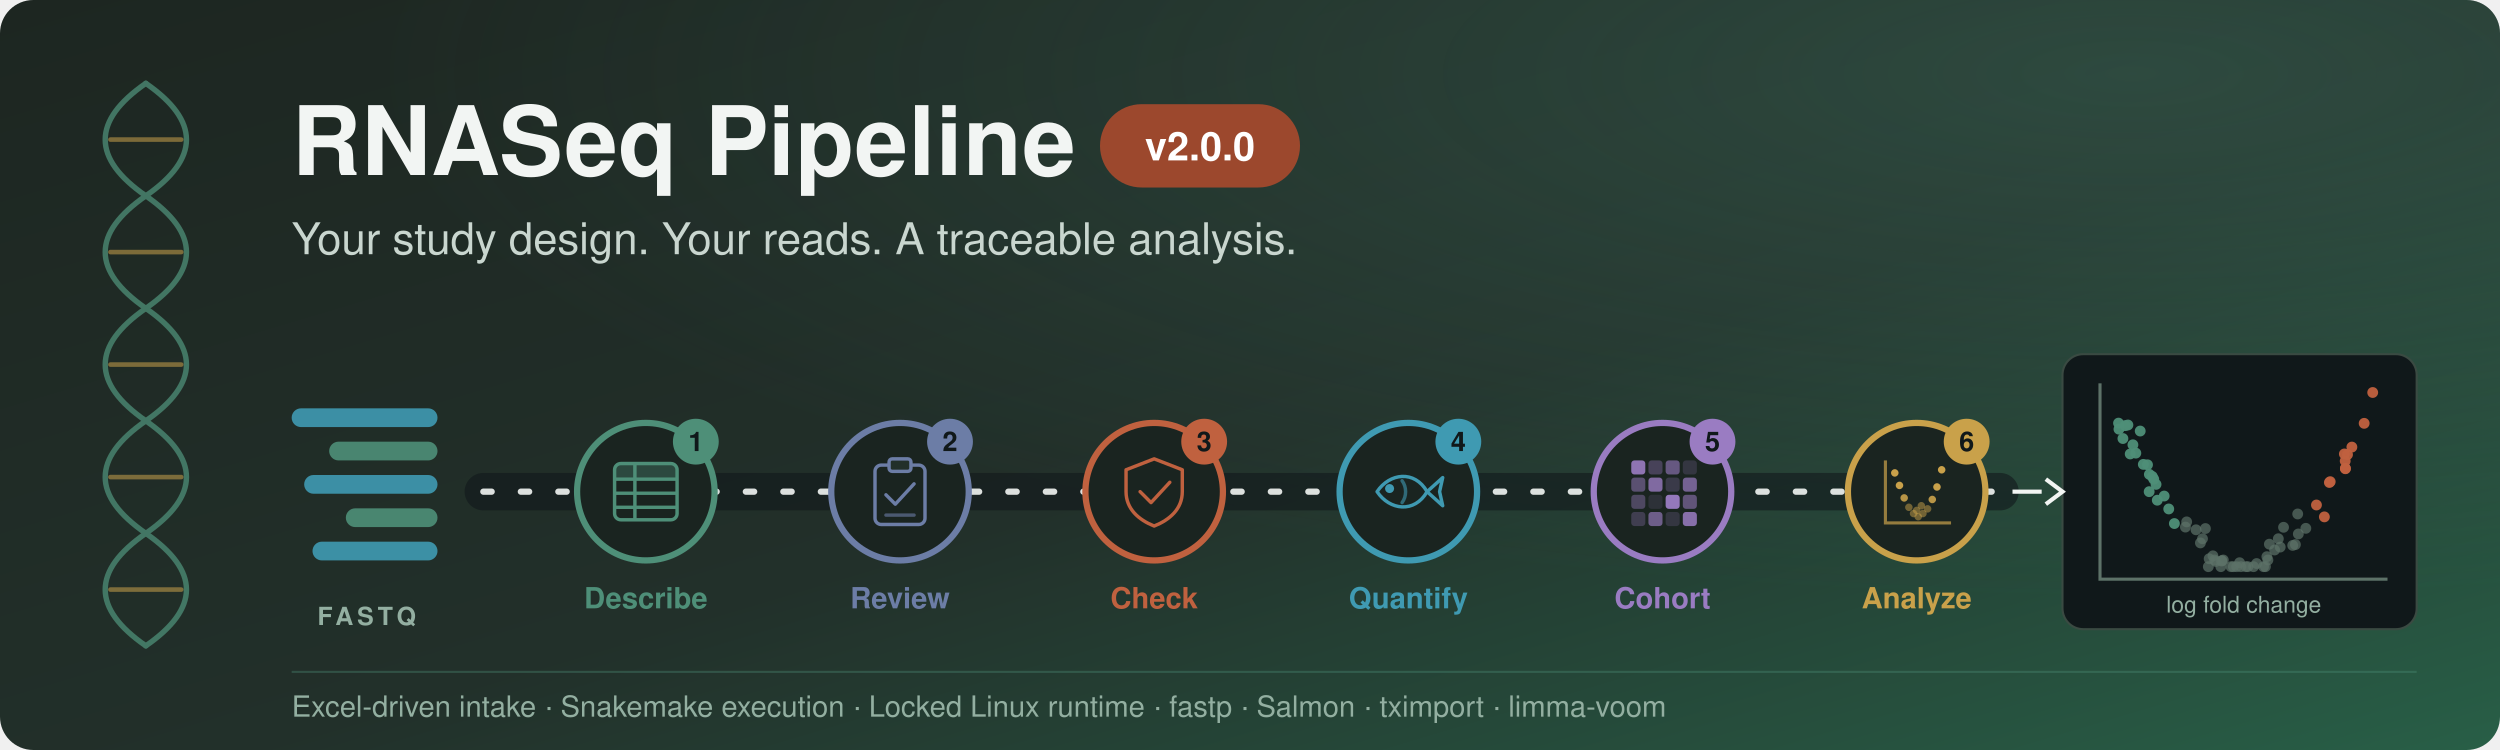
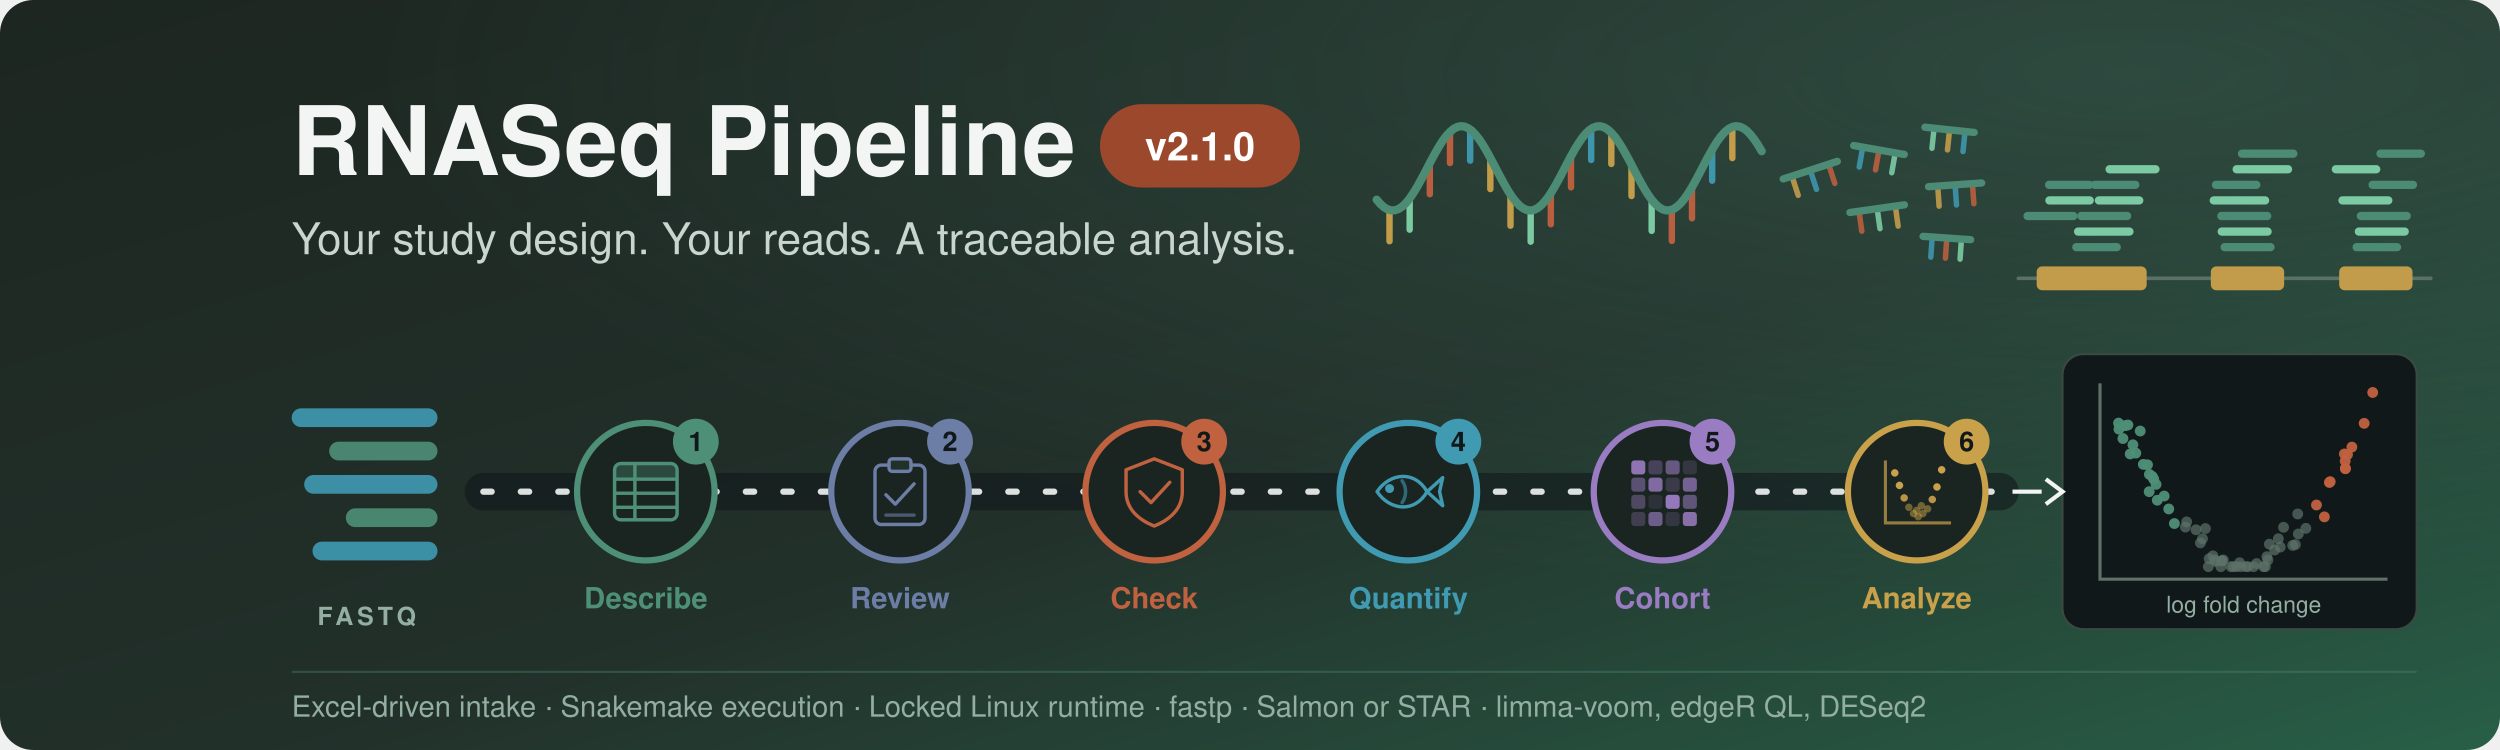
- <svg xmlns="http://www.w3.org/2000/svg" viewBox="0 0 1200 360" width="1200" height="360" role="img" aria-label="RNASeq Pipeline v2.0.0: standard bulk RNA-seq from raw FASTQ reads through six stages to differential-expression results">
+ <svg xmlns="http://www.w3.org/2000/svg" viewBox="0 0 1200 360" width="1200" height="360" role="img" aria-label="RNASeq Pipeline v2.1.0: standard bulk RNA-seq from raw FASTQ reads through six stages to differential-expression results">
  <defs>
    <linearGradient id="bg" x1="0" y1="0" x2="1" y2="1">
      <stop offset="0%" stop-color="#1D2621" />
      <stop offset="55%" stop-color="#22302A" />
      <stop offset="100%" stop-color="#285F47" />
    </linearGradient>
    <linearGradient id="pipe" x1="0" y1="0" x2="1" y2="0">
      <stop offset="0%" stop-color="#397C68" />
      <stop offset="100%" stop-color="#9C482D" />
    </linearGradient>
    <radialGradient id="glow" cx="0.85" cy="0.1" r="0.7">
      <stop offset="0%" stop-color="#4E8F78" stop-opacity=".28" />
      <stop offset="100%" stop-color="#4E8F78" stop-opacity="0" />
    </radialGradient>
  </defs>
  <style>
.flow{stroke-dasharray:4 14;animation:flow 1.6s linear infinite}
@keyframes flow{to{stroke-dashoffset:-36}}
@media (prefers-reduced-motion:reduce){.flow{animation:none}}
</style>
  <rect width="1200" height="360" rx="16" fill="url(#bg)" />
  <rect width="1200" height="360" rx="16" fill="url(#glow)" />
-   <g stroke="#4E8F78" stroke-width="2.6" fill="none" opacity=".75" stroke-linecap="round">
-     <path d="M70 40 C96 58 96 76 70 94 C44 112 44 130 70 148 C96 166 96 184 70 202 C44 220 44 238 70 256 C96 274 96 292 70 310" />
-     <path d="M70 40 C44 58 44 76 70 94 C96 112 96 130 70 148 C44 166 44 184 70 202 C96 220 96 238 70 256 C44 274 44 292 70 310" />
-   </g>
-   <g stroke="#C9A14A" stroke-width="2.2" opacity=".55" stroke-linecap="round">
-     <line x1="53" y1="67" x2="87" y2="67" />
-     <line x1="53" y1="121" x2="87" y2="121" />
-     <line x1="53" y1="175" x2="87" y2="175" />
-     <line x1="53" y1="229" x2="87" y2="229" />
-     <line x1="53" y1="283" x2="87" y2="283" />
+   <g transform="translate(652,6) scale(.44)" fill="none" stroke-linecap="round" stroke-linejoin="round" opacity=".95">
+     <g>
+       <line x1="34" y1="215.5" x2="34" y2="249.5" stroke="#C9A14A" stroke-width="7" />
+       <line x1="56" y1="202.9" x2="56" y2="236.9" stroke="#7FD1A8" stroke-width="7" />
+       <line x1="78" y1="164.2" x2="78" y2="198.2" stroke="#C0603F" stroke-width="7" />
+       <line x1="100" y1="130.2" x2="100" y2="164.2" stroke="#C0603F" stroke-width="7" />
+       <line x1="122" y1="127.6" x2="122" y2="161.6" stroke="#3F9AB2" stroke-width="7" />
+       <line x1="144" y1="158.6" x2="144" y2="192.6" stroke="#C9A14A" stroke-width="7" />
+       <line x1="166" y1="198.6" x2="166" y2="232.6" stroke="#C9A14A" stroke-width="7" />
+       <line x1="188" y1="216.0" x2="188" y2="250.0" stroke="#7FD1A8" stroke-width="7" />
+       <line x1="210" y1="197.0" x2="210" y2="231.0" stroke="#C0603F" stroke-width="7" />
+       <line x1="232" y1="156.7" x2="232" y2="190.7" stroke="#C0603F" stroke-width="7" />
+       <line x1="254" y1="126.9" x2="254" y2="160.9" stroke="#3F9AB2" stroke-width="7" />
+       <line x1="276" y1="131.2" x2="276" y2="165.2" stroke="#C9A14A" stroke-width="7" />
+       <line x1="298" y1="166.2" x2="298" y2="200.2" stroke="#C9A14A" stroke-width="7" />
+       <line x1="320" y1="204.2" x2="320" y2="238.2" stroke="#7FD1A8" stroke-width="7" />
+       <line x1="342" y1="215.2" x2="342" y2="249.2" stroke="#C0603F" stroke-width="7" />
+       <line x1="364" y1="190.5" x2="364" y2="224.5" stroke="#C0603F" stroke-width="7" />
+       <line x1="386" y1="149.5" x2="386" y2="183.5" stroke="#3F9AB2" stroke-width="7" />
+       <line x1="408" y1="124.8" x2="408" y2="158.8" stroke="#C9A14A" stroke-width="7" />
+       <path d="M20.0 204.2 L24.0 208.8 L28.0 212.4 L32.0 214.8 L36.0 215.9 L40.0 215.7 L44.0 214.3 L48.0 211.6 L52.0 207.8 L56.0 202.9 L60.0 197.0 L64.0 190.5 L68.0 183.3 L72.0 175.8 L76.0 168.1 L80.0 160.4 L84.0 153.1 L88.0 146.2 L92.0 139.9 L96.0 134.6 L100.0 130.2 L104.0 126.9 L108.0 124.8 L112.0 124.0 L116.0 124.5 L120.0 126.3 L124.0 129.2 L128.0 133.4 L132.0 138.5 L136.0 144.5 L140.0 151.3 L144.0 158.6 L148.0 166.2 L152.0 173.8 L156.0 181.4 L160.0 188.7 L164.0 195.5 L168.0 201.5 L172.0 206.6 L176.0 210.8 L180.0 213.7 L184.0 215.5 L188.0 216.0 L192.0 215.2 L196.0 213.1 L200.0 209.8 L204.0 205.4 L208.0 200.1 L212.0 193.8 L216.0 186.9 L220.0 179.6 L224.0 171.9 L228.0 164.2 L232.0 156.7 L236.0 149.5 L240.0 143.0 L244.0 137.1 L248.0 132.2 L252.0 128.4 L256.0 125.7 L260.0 124.3 L264.0 124.1 L268.0 125.2 L272.0 127.6 L276.0 131.2 L280.0 135.8 L284.0 141.4 L288.0 147.8 L292.0 154.9 L296.0 162.3 L300.0 170.0 L304.0 177.7 L308.0 185.1 L312.0 192.2 L316.0 198.6 L320.0 204.2 L324.0 208.8 L328.0 212.4 L332.0 214.8 L336.0 215.9 L340.0 215.7 L344.0 214.3 L348.0 211.6 L352.0 207.8 L356.0 202.9 L360.0 197.0 L364.0 190.5 L368.0 183.3 L372.0 175.8 L376.0 168.1 L380.0 160.4 L384.0 153.1 L388.0 146.2 L392.0 139.9 L396.0 134.6 L400.0 130.2 L404.0 126.9 L408.0 124.8 L412.0 124.0 L416.0 124.5 L420.0 126.3 L424.0 129.2 L428.0 133.4 L432.0 138.5 L436.0 144.5 L440.0 151.3" stroke="#4E8F78" stroke-width="9" />
+     </g>
+     <g>
+       <g transform="rotate(-18 493.0 172)">
+         <line x1="472.0" y1="172" x2="472.0" y2="194" stroke="#C9A14A" stroke-width="6" opacity=".9" />
+         <line x1="493.0" y1="172" x2="493.0" y2="194" stroke="#3F9AB2" stroke-width="6" opacity=".9" />
+         <line x1="514.0" y1="172" x2="514.0" y2="194" stroke="#C0603F" stroke-width="6" opacity=".9" />
+         <line x1="462" y1="172" x2="524" y2="172" stroke="#4E8F78" stroke-width="8" />
+       </g>
+       <g transform="rotate(10 568.0 150)">
+         <line x1="550.0" y1="150" x2="550.0" y2="172" stroke="#3F9AB2" stroke-width="6" opacity=".9" />
+         <line x1="568.0" y1="150" x2="568.0" y2="172" stroke="#C0603F" stroke-width="6" opacity=".9" />
+         <line x1="586.0" y1="150" x2="586.0" y2="172" stroke="#7FD1A8" stroke-width="6" opacity=".9" />
+         <line x1="540" y1="150" x2="596" y2="150" stroke="#4E8F78" stroke-width="8" />
+       </g>
+       <g transform="rotate(-8 566.0 214)">
+         <line x1="546.0" y1="214" x2="546.0" y2="236" stroke="#C0603F" stroke-width="6" opacity=".9" />
+         <line x1="566.0" y1="214" x2="566.0" y2="236" stroke="#7FD1A8" stroke-width="6" opacity=".9" />
+         <line x1="586.0" y1="214" x2="586.0" y2="236" stroke="#C9A14A" stroke-width="6" opacity=".9" />
+         <line x1="536" y1="214" x2="596" y2="214" stroke="#4E8F78" stroke-width="8" />
+       </g>
+       <g transform="rotate(6 645.0 128)">
+         <line x1="628.0" y1="128" x2="628.0" y2="150" stroke="#7FD1A8" stroke-width="6" opacity=".9" />
+         <line x1="645.0" y1="128" x2="645.0" y2="150" stroke="#C9A14A" stroke-width="6" opacity=".9" />
+         <line x1="662.0" y1="128" x2="662.0" y2="150" stroke="#3F9AB2" stroke-width="6" opacity=".9" />
+         <line x1="618" y1="128" x2="672" y2="128" stroke="#4E8F78" stroke-width="8" />
+       </g>
+       <g transform="rotate(-4 651.0 188)">
+         <line x1="632.0" y1="188" x2="632.0" y2="210" stroke="#C9A14A" stroke-width="6" opacity=".9" />
+         <line x1="651.0" y1="188" x2="651.0" y2="210" stroke="#3F9AB2" stroke-width="6" opacity=".9" />
+         <line x1="670.0" y1="188" x2="670.0" y2="210" stroke="#C0603F" stroke-width="6" opacity=".9" />
+         <line x1="622" y1="188" x2="680" y2="188" stroke="#4E8F78" stroke-width="8" />
+       </g>
+       <g transform="rotate(4 642.0 246)">
+         <line x1="626.0" y1="246" x2="626.0" y2="268" stroke="#3F9AB2" stroke-width="6" opacity=".9" />
+         <line x1="642.0" y1="246" x2="642.0" y2="268" stroke="#C0603F" stroke-width="6" opacity=".9" />
+         <line x1="658.0" y1="246" x2="658.0" y2="268" stroke="#7FD1A8" stroke-width="6" opacity=".9" />
+         <line x1="616" y1="246" x2="668" y2="246" stroke="#4E8F78" stroke-width="8" />
+       </g>
+     </g>
+     <g>
+       <line x1="720" y1="290" x2="1170" y2="290" stroke="#5D7268" stroke-width="4" />
+       <rect x="740" y="277" width="120" height="26" rx="6" fill="#C9A14A" stroke="none" />
+       <rect x="930" y="277" width="80" height="26" rx="6" fill="#C9A14A" stroke="none" />
+       <rect x="1070" y="277" width="80" height="26" rx="6" fill="#C9A14A" stroke="none" />
+     </g>
+     <g>
+       <line x1="783.3" y1="256" x2="827.3" y2="256" stroke="#4E8F78" stroke-width="9" />
+       <line x1="945.1" y1="256" x2="995.1" y2="256" stroke="#4E8F78" stroke-width="9" />
+       <line x1="1089.1" y1="256" x2="1133.1" y2="256" stroke="#4E8F78" stroke-width="9" />
+       <line x1="785.2" y1="239" x2="841.2" y2="239" stroke="#7FD1A8" stroke-width="9" />
+       <line x1="941.9" y1="239" x2="991.9" y2="239" stroke="#7FD1A8" stroke-width="9" />
+       <line x1="1091.5" y1="239" x2="1141.5" y2="239" stroke="#7FD1A8" stroke-width="9" />
+       <line x1="788.7" y1="222" x2="838.7" y2="222" stroke="#4E8F78" stroke-width="9" />
+       <line x1="730.0" y1="222" x2="780.0" y2="222" stroke="#4E8F78" stroke-width="9" />
+       <line x1="941.5" y1="222" x2="991.5" y2="222" stroke="#4E8F78" stroke-width="9" />
+       <line x1="1093.7" y1="222" x2="1143.7" y2="222" stroke="#4E8F78" stroke-width="9" />
+       <line x1="753.9" y1="205" x2="797.9" y2="205" stroke="#7FD1A8" stroke-width="9" />
+       <line x1="807.9" y1="205" x2="851.9" y2="205" stroke="#7FD1A8" stroke-width="9" />
+       <line x1="933.2" y1="205" x2="989.2" y2="205" stroke="#7FD1A8" stroke-width="9" />
+       <line x1="1073.6" y1="205" x2="1123.6" y2="205" stroke="#7FD1A8" stroke-width="9" />
+       <line x1="753.6" y1="188" x2="797.6" y2="188" stroke="#4E8F78" stroke-width="9" />
+       <line x1="803.6" y1="188" x2="847.6" y2="188" stroke="#4E8F78" stroke-width="9" />
+       <line x1="935.6" y1="188" x2="979.6" y2="188" stroke="#4E8F78" stroke-width="9" />
+       <line x1="1106.5" y1="188" x2="1150.5" y2="188" stroke="#4E8F78" stroke-width="9" />
+       <line x1="819.6" y1="171" x2="869.6" y2="171" stroke="#7FD1A8" stroke-width="9" />
+       <line x1="958.2" y1="171" x2="1014.2" y2="171" stroke="#7FD1A8" stroke-width="9" />
+       <line x1="1066.4" y1="171" x2="1110.4" y2="171" stroke="#7FD1A8" stroke-width="9" />
+       <line x1="964.0" y1="154" x2="1020.0" y2="154" stroke="#4E8F78" stroke-width="9" />
+       <line x1="1115.1" y1="154" x2="1159.1" y2="154" stroke="#4E8F78" stroke-width="9" />
+     </g>
  </g>
  <text x="140" y="84" font-family="Helvetica Neue, Helvetica, Arial, sans-serif" font-size="46" font-weight="700" fill="#F2F5F3" letter-spacing=".3">RNASeq Pipeline</text>
  <rect x="528" y="50" width="96" height="40" rx="20" fill="#9C482D" />
-   <text x="576" y="77" font-family="Helvetica Neue, Helvetica, Arial, sans-serif" font-size="19" font-weight="700" fill="#FFFFFF" text-anchor="middle">v2.0.0</text>
+   <text x="576" y="77" font-family="Helvetica Neue, Helvetica, Arial, sans-serif" font-size="19" font-weight="700" fill="#FFFFFF" text-anchor="middle">v2.1.0</text>
  <text x="140" y="122" font-family="Helvetica Neue, Helvetica, Arial, sans-serif" font-size="21" fill="#C9D6CF">Your study design. Your reads. A traceable analysis.</text>
  <rect x="140" y="196" width="70" height="9" rx="4.5" fill="#3F9AB2" opacity=".9" />
  <rect x="158" y="212" width="52" height="9" rx="4.5" fill="#4E8F78" opacity=".9" />
  <rect x="146" y="228" width="64" height="9" rx="4.5" fill="#3F9AB2" opacity=".9" />
  <rect x="166" y="244" width="44" height="9" rx="4.5" fill="#4E8F78" opacity=".9" />
  <rect x="150" y="260" width="60" height="9" rx="4.5" fill="#3F9AB2" opacity=".9" />
  <text x="176" y="300" font-family="Helvetica Neue, Helvetica, Arial, sans-serif" font-size="12" font-weight="700" letter-spacing="2" fill="#93AFA1" text-anchor="middle">FASTQ</text>
  <path d="M232 236 H960" stroke="#10181A" stroke-width="18" stroke-linecap="round" opacity=".6" />
  <path d="M232 236 H960" stroke="url(#pipe)" stroke-width="7" stroke-linecap="round" opacity=".6" />
  <path class="flow" d="M232 236 H960" stroke="#F2F5F3" stroke-width="3" stroke-linecap="round" opacity=".9" />
  <circle cx="310" cy="236" r="33" fill="#1A2420" stroke="#4E8F78" stroke-width="3" />
  <g transform="translate(292,218) scale(.75)">
    <g transform="translate(0,0)" fill="none" stroke="#4E8F78" stroke-width="2.2" stroke-linejoin="round">
      <rect x="4" y="6" width="40" height="36" rx="4" />
      <line x1="4" y1="16" x2="44" y2="16" />
      <line x1="4" y1="25" x2="44" y2="25" />
      <line x1="4" y1="34" x2="44" y2="34" />
      <line x1="17" y1="6" x2="17" y2="42" />
    </g>
    <rect x="4" y="6" width="40" height="10" rx="3" fill="#4E8F78" opacity=".35" />
  </g>
  <circle cx="334" cy="212" r="11" fill="#4E8F78" />
  <text x="334" y="216.5" font-family="Helvetica Neue, Helvetica, Arial, sans-serif" font-size="13" font-weight="700" fill="#10181A" text-anchor="middle">1</text>
  <text x="310" y="292" font-family="Helvetica Neue, Helvetica, Arial, sans-serif" font-size="14" font-weight="600" fill="#4E8F78" text-anchor="middle">Describe</text>
  <circle cx="432" cy="236" r="33" fill="#1A2420" stroke="#6C7DA6" stroke-width="3" />
  <g transform="translate(414,218) scale(.75)">
    <g transform="translate(0,0)" fill="none" stroke="#6C7DA6" stroke-width="2.2" stroke-linecap="round" stroke-linejoin="round">
      <rect x="8" y="7" width="32" height="38" rx="4" />
      <rect x="17" y="3" width="14" height="8" rx="2" fill="#22302A" />
      <polyline points="15,26 21,32 33,19" />
      <line x1="15" y1="39" x2="33" y2="39" opacity=".6" />
    </g>
  </g>
  <circle cx="456" cy="212" r="11" fill="#6C7DA6" />
  <text x="456" y="216.5" font-family="Helvetica Neue, Helvetica, Arial, sans-serif" font-size="13" font-weight="700" fill="#10181A" text-anchor="middle">2</text>
  <text x="432" y="292" font-family="Helvetica Neue, Helvetica, Arial, sans-serif" font-size="14" font-weight="600" fill="#6C7DA6" text-anchor="middle">Review</text>
  <circle cx="554" cy="236" r="33" fill="#1A2420" stroke="#C0613F" stroke-width="3" />
  <g transform="translate(536,218) scale(.75)">
    <g transform="translate(0,0)" fill="none" stroke="#C0613F" stroke-width="2.2" stroke-linecap="round" stroke-linejoin="round">
      <path d="M24 3 L42 10 V24 C42 35 34 42 24 46 C14 42 6 35 6 24 V10 Z" />
      <polyline points="15,24 22,31 34,18" />
    </g>
  </g>
  <circle cx="578" cy="212" r="11" fill="#C0613F" />
  <text x="578" y="216.5" font-family="Helvetica Neue, Helvetica, Arial, sans-serif" font-size="13" font-weight="700" fill="#10181A" text-anchor="middle">3</text>
  <text x="554" y="292" font-family="Helvetica Neue, Helvetica, Arial, sans-serif" font-size="14" font-weight="600" fill="#C0613F" text-anchor="middle">Check</text>
  <circle cx="676" cy="236" r="33" fill="#1A2420" stroke="#3F9AB2" stroke-width="3" />
  <g transform="translate(658,218) scale(.75)">
    <g transform="translate(0,0)" fill="none" stroke="#3F9AB2" stroke-width="2.2" stroke-linejoin="round" stroke-linecap="round">
      <path d="M4 24 C12 12 28 10 36 24 C28 38 12 36 4 24 Z" />
      <path d="M36 24 L46 15 L44 24 L46 33 Z" />
      <circle cx="12" cy="22" r="1.8" fill="#3F9AB2" />
      <path d="M20 17 C23 21 23 27 20 31" opacity=".6" />
    </g>
  </g>
  <circle cx="700" cy="212" r="11" fill="#3F9AB2" />
  <text x="700" y="216.5" font-family="Helvetica Neue, Helvetica, Arial, sans-serif" font-size="13" font-weight="700" fill="#10181A" text-anchor="middle">4</text>
  <text x="676" y="292" font-family="Helvetica Neue, Helvetica, Arial, sans-serif" font-size="14" font-weight="600" fill="#3F9AB2" text-anchor="middle">Quantify</text>
  <circle cx="798" cy="236" r="33" fill="#1A2420" stroke="#9A7CC2" stroke-width="3" />
  <g transform="translate(780,218) scale(.75)">
    <g transform="translate(0,0)">
      <rect x="4" y="4" width="9" height="9" rx="2" fill="#9A7CC2" opacity="0.9" />
      <rect x="15" y="4" width="9" height="9" rx="2" fill="#9A7CC2" opacity="0.35" />
      <rect x="26" y="4" width="9" height="9" rx="2" fill="#9A7CC2" opacity="0.6" />
      <rect x="37" y="4" width="9" height="9" rx="2" fill="#9A7CC2" opacity="0.2" />
      <rect x="4" y="15" width="9" height="9" rx="2" fill="#9A7CC2" opacity="0.5" />
      <rect x="15" y="15" width="9" height="9" rx="2" fill="#9A7CC2" opacity="0.8" />
      <rect x="26" y="15" width="9" height="9" rx="2" fill="#9A7CC2" opacity="0.25" />
      <rect x="37" y="15" width="9" height="9" rx="2" fill="#9A7CC2" opacity="0.7" />
      <rect x="4" y="26" width="9" height="9" rx="2" fill="#9A7CC2" opacity="0.4" />
      <rect x="15" y="26" width="9" height="9" rx="2" fill="#9A7CC2" opacity="0.15" />
      <rect x="26" y="26" width="9" height="9" rx="2" fill="#9A7CC2" opacity="0.95" />
      <rect x="37" y="26" width="9" height="9" rx="2" fill="#9A7CC2" opacity="0.55" />
      <rect x="4" y="37" width="9" height="9" rx="2" fill="#9A7CC2" opacity="0.3" />
      <rect x="15" y="37" width="9" height="9" rx="2" fill="#9A7CC2" opacity="0.65" />
      <rect x="26" y="37" width="9" height="9" rx="2" fill="#9A7CC2" opacity="0.2" />
      <rect x="37" y="37" width="9" height="9" rx="2" fill="#9A7CC2" opacity="0.85" />
    </g>
  </g>
  <circle cx="822" cy="212" r="11" fill="#9A7CC2" />
  <text x="822" y="216.5" font-family="Helvetica Neue, Helvetica, Arial, sans-serif" font-size="13" font-weight="700" fill="#10181A" text-anchor="middle">5</text>
  <text x="798" y="292" font-family="Helvetica Neue, Helvetica, Arial, sans-serif" font-size="14" font-weight="600" fill="#9A7CC2" text-anchor="middle">Cohort</text>
  <circle cx="920" cy="236" r="33" fill="#1A2420" stroke="#C9A14A" stroke-width="3" />
  <g transform="translate(902,218) scale(.75)">
    <g transform="translate(0,0)">
      <polyline points="4,4 4,44 46,44" fill="none" stroke="#C9A14A" stroke-width="2" opacity=".7" />
      <circle cx="25" cy="40" r="2.4" fill="#C9A14A" opacity="0.5" />
      <circle cx="22" cy="38" r="2.4" fill="#C9A14A" opacity="0.5" />
      <circle cx="28" cy="38" r="2.4" fill="#C9A14A" opacity="0.5" />
      <circle cx="19" cy="34" r="2.4" fill="#C9A14A" opacity="0.5" />
      <circle cx="31" cy="35" r="2.4" fill="#C9A14A" opacity="0.5" />
      <circle cx="16" cy="28" r="2.4" fill="#C9A14A" opacity="0.9" />
      <circle cx="34" cy="29" r="2.4" fill="#C9A14A" opacity="0.9" />
      <circle cx="13" cy="20" r="2.4" fill="#C9A14A" opacity="1" />
      <circle cx="37" cy="21" r="2.4" fill="#C9A14A" opacity="1" />
      <circle cx="10" cy="12" r="2.4" fill="#C9A14A" opacity="1" />
      <circle cx="40" cy="10" r="2.4" fill="#C9A14A" opacity="1" />
      <circle cx="24" cy="36" r="2.4" fill="#C9A14A" opacity="0.5" />
      <circle cx="27" cy="33" r="2.4" fill="#C9A14A" opacity="0.5" />
    </g>
  </g>
  <circle cx="944" cy="212" r="11" fill="#C9A14A" />
  <text x="944" y="216.5" font-family="Helvetica Neue, Helvetica, Arial, sans-serif" font-size="13" font-weight="700" fill="#10181A" text-anchor="middle">6</text>
  <text x="920" y="292" font-family="Helvetica Neue, Helvetica, Arial, sans-serif" font-size="14" font-weight="600" fill="#C9A14A" text-anchor="middle">Analyze</text>
  <rect x="990" y="170" width="170" height="132" rx="10" fill="#10181A" stroke="#3A4A42" />
  <polyline points="1008,184 1008,278 1146,278" fill="none" stroke="#5D7268" stroke-width="1.5" />
  <circle cx="1054.1" cy="254.3" r="2.6" fill="#5D7268" opacity="0.7" />
  <circle cx="1021.4" cy="204.0" r="2.6" fill="#4E8F78" opacity="0.95" />
  <circle cx="1081.7" cy="272.0" r="2.6" fill="#5D7268" opacity="0.7" />
  <circle cx="1078.0" cy="272.0" r="2.6" fill="#5D7268" opacity="0.7" />
  <circle cx="1016.9" cy="203.1" r="2.6" fill="#4E8F78" opacity="0.95" />
  <circle cx="1023.8" cy="213.5" r="2.6" fill="#4E8F78" opacity="0.95" />
  <circle cx="1067.2" cy="268.8" r="2.6" fill="#5D7268" opacity="0.7" />
  <circle cx="1041.0" cy="244.3" r="2.6" fill="#4E8F78" opacity="0.95" />
  <circle cx="1093.6" cy="258.6" r="2.6" fill="#5D7268" opacity="0.7" />
  <circle cx="1063.6" cy="269.5" r="2.6" fill="#5D7268" opacity="0.7" />
  <circle cx="1138.9" cy="188.4" r="2.6" fill="#C0613F" opacity="0.95" />
  <circle cx="1049.6" cy="250.5" r="2.6" fill="#5D7268" opacity="0.7" />
  <circle cx="1030.8" cy="223.1" r="2.6" fill="#4E8F78" opacity="0.95" />
  <circle cx="1118.1" cy="231.6" r="2.6" fill="#C0613F" opacity="0.95" />
  <circle cx="1035.5" cy="240.1" r="2.6" fill="#4E8F78" opacity="0.95" />
  <circle cx="1060.4" cy="268.2" r="2.6" fill="#5D7268" opacity="0.7" />
  <circle cx="1083.2" cy="270.5" r="2.6" fill="#5D7268" opacity="0.7" />
  <circle cx="1038.8" cy="238.1" r="2.6" fill="#4E8F78" opacity="0.95" />
  <circle cx="1100.5" cy="261.8" r="2.6" fill="#5D7268" opacity="0.7" />
  <circle cx="1088.1" cy="267.2" r="2.6" fill="#5D7268" opacity="0.7" />
  <circle cx="1070.9" cy="272.0" r="2.6" fill="#5D7268" opacity="0.7" />
  <circle cx="1102.9" cy="246.7" r="2.6" fill="#5D7268" opacity="0.7" />
  <circle cx="1043.7" cy="251.3" r="2.6" fill="#4E8F78" opacity="0.95" />
  <circle cx="1125.8" cy="224.8" r="2.6" fill="#C0613F" opacity="0.95" />
  <circle cx="1106.8" cy="253.6" r="2.6" fill="#5D7268" opacity="0.7" />
  <circle cx="1027.3" cy="206.9" r="2.6" fill="#4E8F78" opacity="0.95" />
  <circle cx="1066.4" cy="269.3" r="2.6" fill="#5D7268" opacity="0.7" />
  <circle cx="1075.6" cy="272.0" r="2.6" fill="#5D7268" opacity="0.7" />
  <circle cx="1017.1" cy="206.0" r="2.6" fill="#4E8F78" opacity="0.95" />
  <circle cx="1086.5" cy="272.0" r="2.6" fill="#5D7268" opacity="0.7" />
  <circle cx="1125.8" cy="225.0" r="2.6" fill="#C0613F" opacity="0.95" />
  <circle cx="1089.3" cy="261.2" r="2.6" fill="#5D7268" opacity="0.7" />
  <circle cx="1087.4" cy="272.0" r="2.6" fill="#5D7268" opacity="0.7" />
  <circle cx="1134.8" cy="203.2" r="2.6" fill="#C0613F" opacity="0.95" />
  <circle cx="1073.6" cy="272.0" r="2.6" fill="#5D7268" opacity="0.7" />
  <circle cx="1103.2" cy="256.3" r="2.6" fill="#5D7268" opacity="0.7" />
  <circle cx="1096.1" cy="253.1" r="2.6" fill="#5D7268" opacity="0.7" />
  <circle cx="1049.0" cy="253.0" r="2.6" fill="#5D7268" opacity="0.7" />
  <circle cx="1062.2" cy="266.8" r="2.6" fill="#5D7268" opacity="0.7" />
  <circle cx="1072.0" cy="272.0" r="2.6" fill="#5D7268" opacity="0.7" />
  <circle cx="1033.8" cy="230.0" r="2.6" fill="#4E8F78" opacity="0.95" />
  <circle cx="1111.9" cy="242.4" r="2.6" fill="#C0613F" opacity="0.95" />
  <circle cx="1028.8" cy="222.9" r="2.6" fill="#4E8F78" opacity="0.95" />
  <circle cx="1125.3" cy="217.9" r="2.6" fill="#C0613F" opacity="0.95" />
  <circle cx="1022.5" cy="217.9" r="2.6" fill="#4E8F78" opacity="0.95" />
  <circle cx="1126.8" cy="218.2" r="2.6" fill="#C0613F" opacity="0.95" />
  <circle cx="1118.5" cy="231.2" r="2.6" fill="#C0613F" opacity="0.95" />
  <circle cx="1066.0" cy="272.0" r="2.6" fill="#5D7268" opacity="0.7" />
  <circle cx="1058.6" cy="253.7" r="2.6" fill="#5D7268" opacity="0.7" />
  <circle cx="1031.6" cy="236.0" r="2.6" fill="#4E8F78" opacity="0.95" />
  <circle cx="1034.9" cy="232.5" r="2.6" fill="#4E8F78" opacity="0.95" />
  <circle cx="1075.0" cy="270.1" r="2.6" fill="#5D7268" opacity="0.7" />
  <circle cx="1088.6" cy="268.8" r="2.6" fill="#5D7268" opacity="0.7" />
  <circle cx="1066.5" cy="269.1" r="2.6" fill="#5D7268" opacity="0.7" />
  <circle cx="1060.0" cy="272.0" r="2.6" fill="#5D7268" opacity="0.7" />
  <circle cx="1101.8" cy="261.4" r="2.6" fill="#5D7268" opacity="0.7" />
  <circle cx="1079.0" cy="272.0" r="2.6" fill="#5D7268" opacity="0.7" />
  <circle cx="1019.0" cy="210.5" r="2.6" fill="#4E8F78" opacity="0.95" />
  <circle cx="1128.9" cy="214.6" r="2.6" fill="#C0613F" opacity="0.95" />
  <circle cx="1115.7" cy="248.1" r="2.6" fill="#C0613F" opacity="0.95" />
  <circle cx="1063.0" cy="268.8" r="2.6" fill="#5D7268" opacity="0.7" />
  <circle cx="1094.5" cy="262.6" r="2.6" fill="#5D7268" opacity="0.7" />
  <circle cx="1020.1" cy="204.3" r="2.6" fill="#4E8F78" opacity="0.95" />
  <circle cx="1033.1" cy="228.7" r="2.6" fill="#4E8F78" opacity="0.95" />
  <circle cx="1056.2" cy="260.6" r="2.6" fill="#5D7268" opacity="0.7" />
  <circle cx="1031.7" cy="227.7" r="2.6" fill="#4E8F78" opacity="0.95" />
  <circle cx="1025.2" cy="217.5" r="2.6" fill="#4E8F78" opacity="0.95" />
  <circle cx="1125.7" cy="221.3" r="2.6" fill="#C0613F" opacity="0.95" />
  <circle cx="1091.8" cy="264.0" r="2.6" fill="#5D7268" opacity="0.7" />
  <circle cx="1057.2" cy="258.6" r="2.6" fill="#5D7268" opacity="0.7" />
  <text x="1077" y="294" font-family="Helvetica Neue, Helvetica, Arial, sans-serif" font-size="11" fill="#93AFA1" text-anchor="middle">log fold change</text>
  <path d="M966 236 l14 0" stroke="#F2F5F3" stroke-width="2" />
  <path d="M982 230 l8 6 l-8 6" fill="none" stroke="#F2F5F3" stroke-width="2" />
  <rect x="140" y="322" width="1020" height="1" fill="#4E8F78" opacity=".35" />
-   <text x="140" y="344" font-family="Helvetica Neue, Helvetica, Arial, sans-serif" font-size="14" fill="#93AFA1">Excel-driven intake  ·  Snakemake execution  ·  Locked Linux runtime  ·  fastp  ·  Salmon  ·  tximport  ·  limma-voom</text>
+   <text x="140" y="344" font-family="Helvetica Neue, Helvetica, Arial, sans-serif" font-size="14" fill="#93AFA1">Excel-driven intake  ·  Snakemake execution  ·  Locked Linux runtime  ·  fastp  ·  Salmon or STAR  ·  limma-voom, edgeR QL, DESeq2</text>
</svg>
